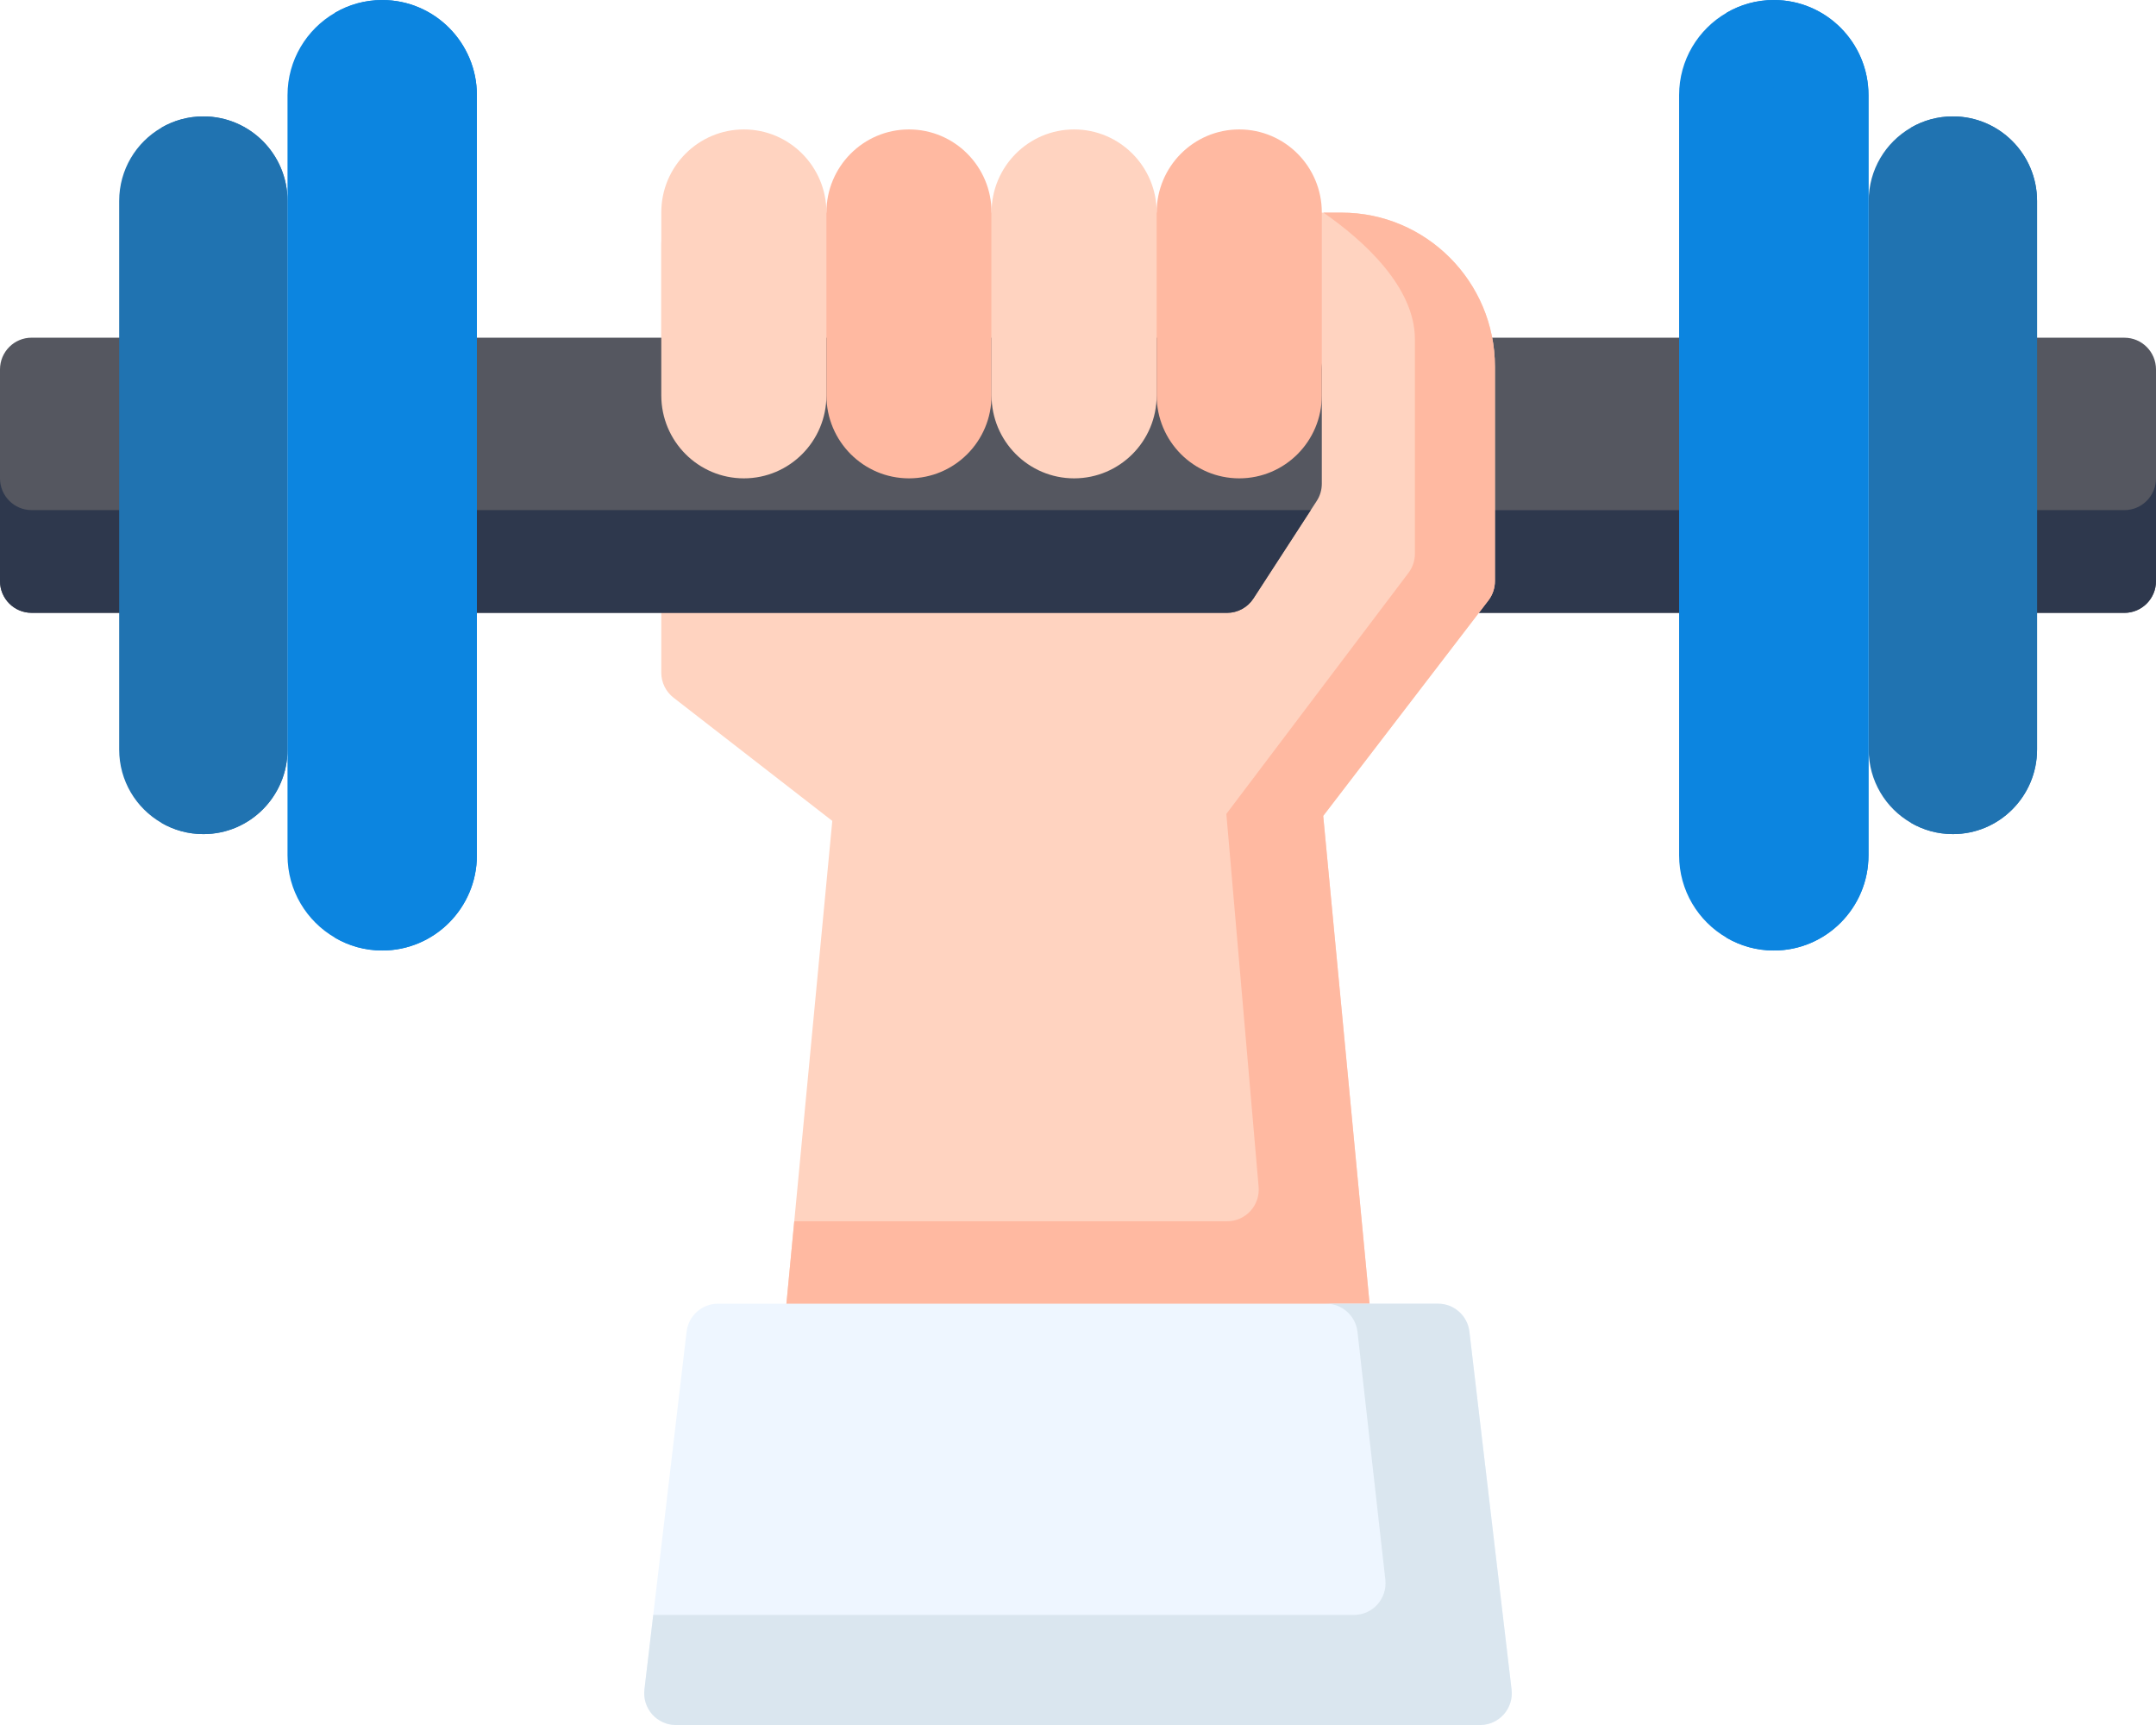
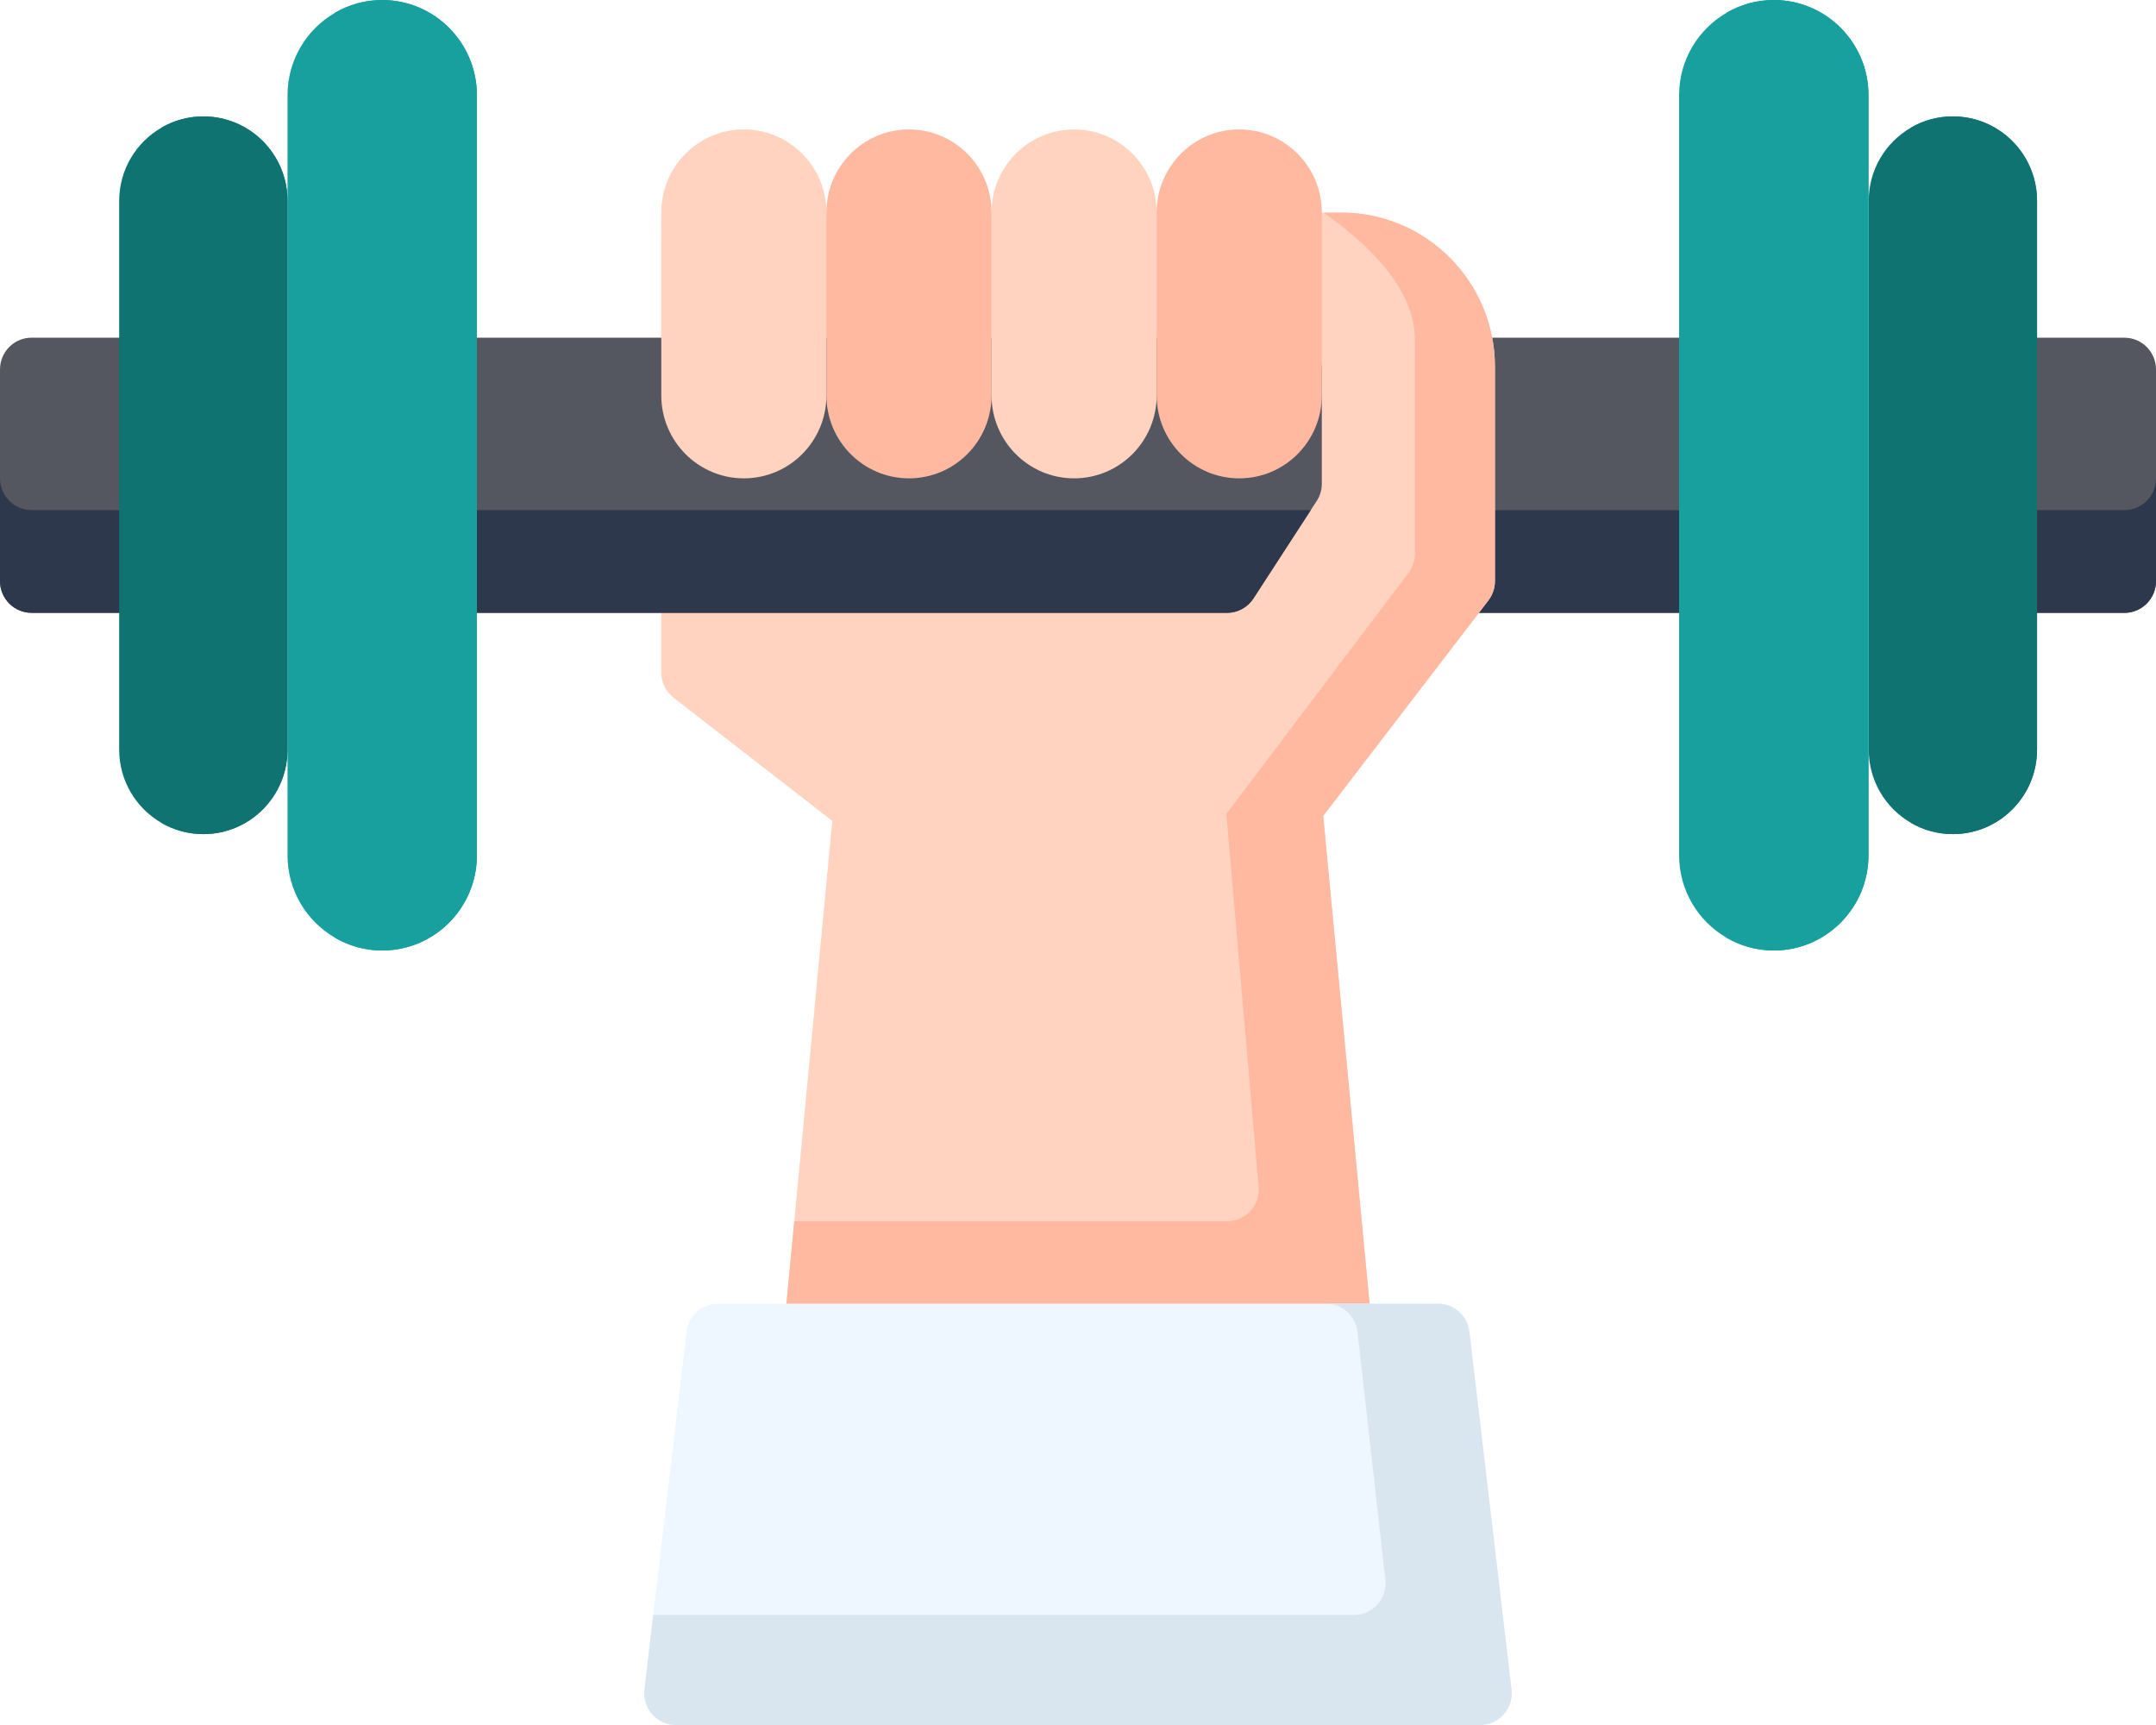
<svg xmlns="http://www.w3.org/2000/svg" width="140" height="112" viewBox="0 0 140 112" fill="none">
  <path d="M113.135 23.988V37.73C113.135 38.867 112.216 39.791 111.084 39.791H95.022C93.89 39.791 92.972 38.867 92.972 37.73V23.988C92.972 22.847 93.89 21.927 95.022 21.927H111.084C112.216 21.927 113.135 22.847 113.135 23.988Z" fill="#555760" />
  <path d="M9.79 21.925H2.051C0.918 21.925 0 22.848 0 23.986V37.728C0 38.867 0.918 39.789 2.051 39.789H9.79C10.922 39.789 11.84 38.867 11.84 37.728V23.986C11.84 22.848 10.922 21.925 9.79 21.925Z" fill="#555760" />
  <path d="M140 23.988V37.729C140 38.867 139.081 39.791 137.949 39.791H130.211C129.079 39.791 128.16 38.867 128.16 37.729V23.988C128.16 22.847 129.079 21.927 130.211 21.927H137.949C139.081 21.927 140 22.847 140 23.988Z" fill="#555760" />
  <path d="M140 31.059V37.729C140 38.867 139.081 39.791 137.949 39.791H130.211C129.079 39.791 128.16 38.867 128.16 37.729V31.059C128.16 32.197 129.079 33.12 130.211 33.12H137.949C139.081 33.12 140 32.197 140 31.059Z" fill="#2E384D" />
  <path d="M11.84 31.058V37.728C11.84 38.866 10.921 39.789 9.789 39.789H2.051C0.919 39.789 0 38.866 0 37.728V31.058C0 32.196 0.919 33.119 2.051 33.119H9.789C10.921 33.119 11.84 32.196 11.84 31.058Z" fill="#2E384D" />
  <path d="M113.135 33.121V37.73C113.135 38.868 112.216 39.791 111.084 39.791H95.022C93.89 39.791 92.972 38.868 92.972 37.73V33.121H113.135Z" fill="#2E384D" />
-   <path d="M18.671 13.05V48.665C18.671 50.182 18.058 51.554 17.069 52.549C16.081 53.544 14.714 54.157 13.205 54.157C12.21 54.157 11.277 53.89 10.473 53.42C8.838 52.474 7.739 50.699 7.739 48.665V13.05C7.739 11.016 8.838 9.241 10.473 8.295C11.277 7.825 12.21 7.559 13.205 7.559C16.224 7.559 18.671 10.016 18.671 13.05Z" fill="#2073B1" />
-   <path d="M18.671 13.05V48.665C18.671 50.182 18.058 51.554 17.069 52.548C16.081 53.543 14.714 54.156 13.205 54.156C12.21 54.156 11.277 53.89 10.473 53.42C10.889 53.181 11.269 52.886 11.605 52.548C12.592 51.554 13.205 50.182 13.205 48.665V13.05C13.205 11.016 12.106 9.243 10.473 8.295C11.277 7.825 12.21 7.558 13.205 7.558C16.224 7.558 18.671 10.015 18.671 13.05Z" fill="#2073B1" />
-   <path d="M132.276 13.049V48.664C132.276 50.181 131.663 51.553 130.673 52.548C129.686 53.543 128.319 54.156 126.81 54.156C125.814 54.156 124.882 53.889 124.078 53.419C122.443 52.474 121.344 50.698 121.344 48.664V13.049C121.344 11.015 122.443 9.24 124.078 8.294C124.882 7.824 125.814 7.558 126.81 7.558C129.829 7.558 132.276 10.015 132.276 13.049Z" fill="#2073B1" />
-   <path d="M132.276 13.049V48.664C132.276 50.181 131.663 51.553 130.673 52.548C129.686 53.543 128.319 54.156 126.81 54.156C125.814 54.156 124.882 53.889 124.078 53.419C124.494 53.18 124.874 52.886 125.21 52.548C126.197 51.553 126.81 50.181 126.81 48.664V13.049C126.81 11.015 125.711 9.243 124.078 8.294C124.882 7.824 125.814 7.558 126.81 7.558C129.829 7.558 132.276 10.015 132.276 13.049Z" fill="#2073B1" />
-   <path d="M97.073 23.806V37.73C97.073 38.183 96.922 38.625 96.646 38.986L85.922 52.974L89.11 86.512C89.165 87.089 88.974 87.664 88.585 88.095C88.197 88.524 87.647 88.769 87.068 88.769H52.932C52.352 88.769 51.803 88.524 51.414 88.095C51.026 87.664 50.835 87.089 50.889 86.512L51.472 80.394L51.576 79.295L54.045 53.299L43.739 45.301C43.236 44.911 42.94 44.309 42.94 43.671V15.867C42.94 14.729 43.859 13.805 44.991 13.805H87.117C92.605 13.805 97.073 18.291 97.073 23.806Z" fill="#FFD3C0" />
-   <path d="M97.073 23.806V37.73C97.073 38.183 96.922 38.625 96.646 38.986L85.922 52.974L89.11 86.512C89.165 87.089 88.974 87.664 88.585 88.095C88.197 88.524 87.647 88.769 87.068 88.769H52.932C52.352 88.769 51.802 88.524 51.414 88.095C51.026 87.664 50.834 87.089 50.889 86.512L51.471 80.394L51.575 79.295H79.685C80.264 79.295 80.814 79.05 81.202 78.622C81.591 78.19 81.782 77.616 81.727 77.039L79.633 52.845L91.451 37.207C91.727 36.847 91.877 36.405 91.877 35.949V22.028C91.877 18.623 88.536 15.611 85.941 13.805H87.117C92.605 13.805 97.073 18.291 97.073 23.806Z" fill="#FFB9A1" />
-   <path d="M85.832 23.988V31.408C85.832 31.807 85.717 32.2 85.498 32.532L85.115 33.121L81.394 38.854C81.016 39.439 80.368 39.791 79.677 39.791H28.916C27.784 39.791 26.865 38.867 26.865 37.73V23.988C26.865 23.436 27.084 22.908 27.474 22.52C27.863 22.133 28.396 21.918 28.94 21.927H83.803C84.927 21.938 85.832 22.858 85.832 23.988Z" fill="#555760" />
+   <path d="M18.671 13.05V48.665C18.671 50.182 18.058 51.554 17.069 52.549C16.081 53.544 14.714 54.157 13.205 54.157C12.21 54.157 11.277 53.89 10.473 53.42C8.838 52.474 7.739 50.699 7.739 48.665V13.05C7.739 11.016 8.838 9.241 10.473 8.295C11.277 7.825 12.21 7.559 13.205 7.559C16.224 7.559 18.671 10.016 18.671 13.05V13.05Z" fill="#0F7372" />
+   <path d="M18.671 13.05V48.665C18.671 50.182 18.058 51.554 17.069 52.548C16.081 53.543 14.714 54.156 13.205 54.156C12.21 54.156 11.277 53.89 10.473 53.42C10.889 53.181 11.269 52.886 11.605 52.548C12.592 51.554 13.205 50.182 13.205 48.665V13.05C13.205 11.016 12.106 9.243 10.473 8.295C11.277 7.825 12.21 7.558 13.205 7.558C16.224 7.558 18.671 10.015 18.671 13.05Z" fill="#0F7372" />
+   <path d="M132.276 13.049V48.664C132.276 50.181 131.663 51.553 130.673 52.548C129.686 53.543 128.319 54.156 126.81 54.156C125.814 54.156 124.882 53.889 124.078 53.419C122.443 52.474 121.344 50.698 121.344 48.664V13.049C121.344 11.015 122.443 9.24 124.078 8.294C124.882 7.824 125.814 7.558 126.81 7.558C129.829 7.558 132.276 10.015 132.276 13.049V13.049Z" fill="#0F7372" />
+   <path d="M132.276 13.049V48.664C132.276 50.181 131.663 51.553 130.673 52.548C129.686 53.543 128.319 54.156 126.81 54.156C125.814 54.156 124.882 53.889 124.078 53.419C124.494 53.18 124.874 52.886 125.21 52.548C126.197 51.553 126.81 50.181 126.81 48.664V13.049C126.81 11.015 125.711 9.243 124.078 8.294C124.882 7.824 125.814 7.558 126.81 7.558C129.829 7.558 132.276 10.015 132.276 13.049Z" fill="#0F7372" />
+   <path d="M97.073 23.806V37.73C97.073 38.183 96.922 38.625 96.646 38.986L85.922 52.974L89.11 86.512C89.165 87.089 88.974 87.664 88.585 88.095C88.197 88.524 87.647 88.769 87.068 88.769H52.932C52.352 88.769 51.803 88.524 51.414 88.095C51.026 87.664 50.835 87.089 50.889 86.512L51.472 80.394L51.576 79.295L54.045 53.299L43.739 45.301C43.236 44.911 42.94 44.309 42.94 43.671V15.867C42.94 14.729 43.859 13.805 44.991 13.805H87.117C92.605 13.805 97.073 18.291 97.073 23.806V23.806Z" fill="#FFD3C0" />
+   <path d="M97.073 23.806V37.73C97.073 38.183 96.922 38.625 96.646 38.986L85.922 52.974L89.11 86.512C89.165 87.089 88.974 87.664 88.585 88.095C88.197 88.524 87.647 88.769 87.068 88.769H52.932C52.352 88.769 51.802 88.524 51.414 88.095C51.026 87.664 50.834 87.089 50.889 86.512L51.471 80.394L51.575 79.295H79.685C80.264 79.295 80.814 79.05 81.202 78.622C81.591 78.19 81.782 77.616 81.727 77.039L79.633 52.845L91.451 37.207C91.727 36.847 91.877 36.405 91.877 35.949V22.028C91.877 18.623 88.536 15.611 85.941 13.805H87.117C92.605 13.805 97.073 18.291 97.073 23.806V23.806Z" fill="#FFB9A1" />
+   <path d="M85.832 23.988V31.408C85.832 31.807 85.717 32.2 85.498 32.532L85.115 33.121L81.394 38.854C81.016 39.439 80.368 39.791 79.677 39.791H28.916C27.784 39.791 26.865 38.867 26.865 37.73V23.988C26.865 23.436 27.084 22.908 27.474 22.52C27.863 22.133 28.396 21.918 28.94 21.927H83.803C84.927 21.938 85.832 22.858 85.832 23.988V23.988Z" fill="#555760" />
  <path d="M26.865 33.12H85.115L81.394 38.853C81.016 39.439 80.368 39.791 79.677 39.791H28.916C27.784 39.791 26.865 38.867 26.865 37.729V33.12Z" fill="#2E384D" />
-   <path d="M30.967 6.179V55.536C30.967 58.944 28.211 61.714 24.82 61.714C23.702 61.714 22.652 61.412 21.747 60.881C19.909 59.815 18.67 57.82 18.67 55.536V6.179C18.67 3.895 19.909 1.9 21.747 0.833C22.652 0.303 23.702 0.001 24.82 0.001C28.211 0.001 30.967 2.771 30.967 6.179Z" fill="#0C85E0" />
-   <path d="M30.967 6.179V55.536C30.967 58.944 28.211 61.714 24.82 61.714C23.702 61.714 22.652 61.412 21.747 60.881C23.581 59.815 24.82 57.817 24.82 55.536V6.179C24.82 3.898 23.581 1.9 21.747 0.833C22.652 0.303 23.702 0.001 24.82 0.001C28.211 0.001 30.967 2.771 30.967 6.179Z" fill="#0C85E0" />
-   <path d="M121.33 6.178V55.535C121.33 58.943 118.573 61.714 115.183 61.714C114.064 61.714 113.014 61.411 112.109 60.881C110.272 59.814 109.033 57.819 109.033 55.535V6.178C109.033 3.894 110.272 1.899 112.109 0.833C113.014 0.302 114.064 0 115.183 0C118.573 0 121.33 2.77 121.33 6.178Z" fill="#0C85E0" />
-   <path d="M121.33 6.178V55.535C121.33 58.943 118.574 61.714 115.183 61.714C114.065 61.714 113.015 61.411 112.11 60.881C113.945 59.814 115.183 57.816 115.183 55.535V6.178C115.183 3.897 113.945 1.899 112.11 0.833C113.015 0.302 114.065 0 115.183 0C118.574 0 121.33 2.77 121.33 6.178Z" fill="#0C85E0" />
-   <path d="M48.303 8.404C45.342 8.404 42.941 10.816 42.941 13.792V25.67C42.941 28.646 45.342 31.058 48.303 31.058C51.264 31.058 53.664 28.646 53.664 25.67V13.792C53.664 10.816 51.264 8.404 48.303 8.404Z" fill="#FFD3C0" />
-   <path d="M59.025 8.404C56.064 8.404 53.664 10.816 53.664 13.792V25.67C53.664 28.646 56.064 31.058 59.025 31.058C61.986 31.058 64.386 28.646 64.386 25.67V13.792C64.386 10.816 61.986 8.404 59.025 8.404Z" fill="#FFB9A1" />
-   <path d="M69.748 8.404C66.787 8.404 64.386 10.816 64.386 13.792V25.67C64.386 28.646 66.787 31.058 69.748 31.058C72.709 31.058 75.109 28.646 75.109 25.67V13.792C75.109 10.816 72.709 8.404 69.748 8.404Z" fill="#FFD3C0" />
-   <path d="M80.471 8.404C77.51 8.404 75.109 10.816 75.109 13.792V25.67C75.109 28.646 77.51 31.058 80.471 31.058C83.432 31.058 85.832 28.646 85.832 25.67V13.792C85.832 10.816 83.431 8.404 80.471 8.404Z" fill="#FFB9A1" />
-   <path d="M97.65 111.307C97.259 111.747 96.701 112 96.116 112H43.884C43.299 112 42.741 111.747 42.35 111.307C41.962 110.868 41.779 110.282 41.847 109.697L42.419 104.854L44.584 86.465C44.705 85.429 45.58 84.646 46.621 84.646H93.379C94.421 84.646 95.296 85.429 95.416 86.465L98.153 109.697C98.222 110.282 98.038 110.868 97.65 111.307Z" fill="#EEF6FF" />
-   <path d="M97.65 111.307C97.259 111.747 96.701 112 96.116 112H43.884C43.299 112 42.741 111.747 42.35 111.307C41.962 110.868 41.779 110.282 41.847 109.697L42.419 104.854H87.921C88.507 104.854 89.064 104.602 89.453 104.162C89.844 103.722 90.024 103.137 89.956 102.551L88.148 86.465C88.025 85.429 87.15 84.646 86.111 84.646H93.379C94.421 84.646 95.296 85.429 95.416 86.465L98.153 109.697C98.222 110.282 98.038 110.868 97.65 111.307Z" fill="#DAE6EF" />
+   <path d="M30.967 6.179V55.536C30.967 58.944 28.211 61.714 24.82 61.714C23.702 61.714 22.652 61.412 21.747 60.881C19.909 59.815 18.67 57.82 18.67 55.536V6.179C18.67 3.895 19.909 1.9 21.747 0.833C22.652 0.303 23.702 0.001 24.82 0.001C28.211 0.001 30.967 2.771 30.967 6.179V6.179Z" fill="#18A09F" />
+   <path d="M30.967 6.179V55.536C30.967 58.944 28.211 61.714 24.82 61.714C23.702 61.714 22.652 61.412 21.747 60.881C23.581 59.815 24.82 57.817 24.82 55.536V6.179C24.82 3.898 23.581 1.9 21.747 0.833C22.652 0.303 23.702 0.001 24.82 0.001C28.211 0.001 30.967 2.771 30.967 6.179Z" fill="#18A09F" />
+   <path d="M121.33 6.178V55.535C121.33 58.943 118.573 61.714 115.183 61.714C114.064 61.714 113.014 61.411 112.109 60.881C110.272 59.814 109.033 57.819 109.033 55.535V6.178C109.033 3.894 110.272 1.899 112.109 0.833C113.014 0.302 114.064 0 115.183 0C118.573 0 121.33 2.77 121.33 6.178V6.178Z" fill="#18A09F" />
+   <path d="M121.33 6.178V55.535C121.33 58.943 118.574 61.714 115.183 61.714C114.065 61.714 113.015 61.411 112.11 60.881C113.945 59.814 115.183 57.816 115.183 55.535V6.178C115.183 3.897 113.945 1.899 112.11 0.833C113.015 0.302 114.065 0 115.183 0C118.574 0 121.33 2.77 121.33 6.178V6.178Z" fill="#18A09F" />
+   <path d="M48.303 8.404C45.342 8.404 42.941 10.816 42.941 13.792V25.67C42.941 28.646 45.342 31.058 48.303 31.058C51.264 31.058 53.664 28.646 53.664 25.67V13.792C53.664 10.816 51.264 8.404 48.303 8.404V8.404Z" fill="#FFD3C0" />
+   <path d="M59.025 8.404C56.064 8.404 53.664 10.816 53.664 13.792V25.67C53.664 28.646 56.064 31.058 59.025 31.058C61.986 31.058 64.386 28.646 64.386 25.67V13.792C64.386 10.816 61.986 8.404 59.025 8.404V8.404Z" fill="#FFB9A1" />
+   <path d="M69.748 8.404C66.787 8.404 64.386 10.816 64.386 13.792V25.67C64.386 28.646 66.787 31.058 69.748 31.058C72.709 31.058 75.109 28.646 75.109 25.67V13.792C75.109 10.816 72.709 8.404 69.748 8.404V8.404Z" fill="#FFD3C0" />
+   <path d="M80.471 8.404C77.51 8.404 75.109 10.816 75.109 13.792V25.67C75.109 28.646 77.51 31.058 80.471 31.058C83.432 31.058 85.832 28.646 85.832 25.67V13.792C85.832 10.816 83.431 8.404 80.471 8.404V8.404Z" fill="#FFB9A1" />
+   <path d="M97.65 111.307C97.259 111.747 96.701 112 96.116 112H43.884C43.299 112 42.741 111.747 42.35 111.307C41.962 110.868 41.779 110.282 41.847 109.697L42.419 104.854L44.584 86.465C44.705 85.429 45.58 84.646 46.621 84.646H93.379C94.421 84.646 95.296 85.429 95.416 86.465L98.153 109.697C98.222 110.282 98.038 110.868 97.65 111.307V111.307Z" fill="#EEF6FF" />
+   <path d="M97.65 111.307C97.259 111.747 96.701 112 96.116 112H43.884C43.299 112 42.741 111.747 42.35 111.307C41.962 110.868 41.779 110.282 41.847 109.697L42.419 104.854H87.921C88.507 104.854 89.064 104.602 89.453 104.162C89.844 103.722 90.024 103.137 89.956 102.551L88.148 86.465C88.025 85.429 87.15 84.646 86.111 84.646H93.379C94.421 84.646 95.296 85.429 95.416 86.465L98.153 109.697C98.222 110.282 98.038 110.868 97.65 111.307V111.307Z" fill="#DAE6EF" />
</svg>
